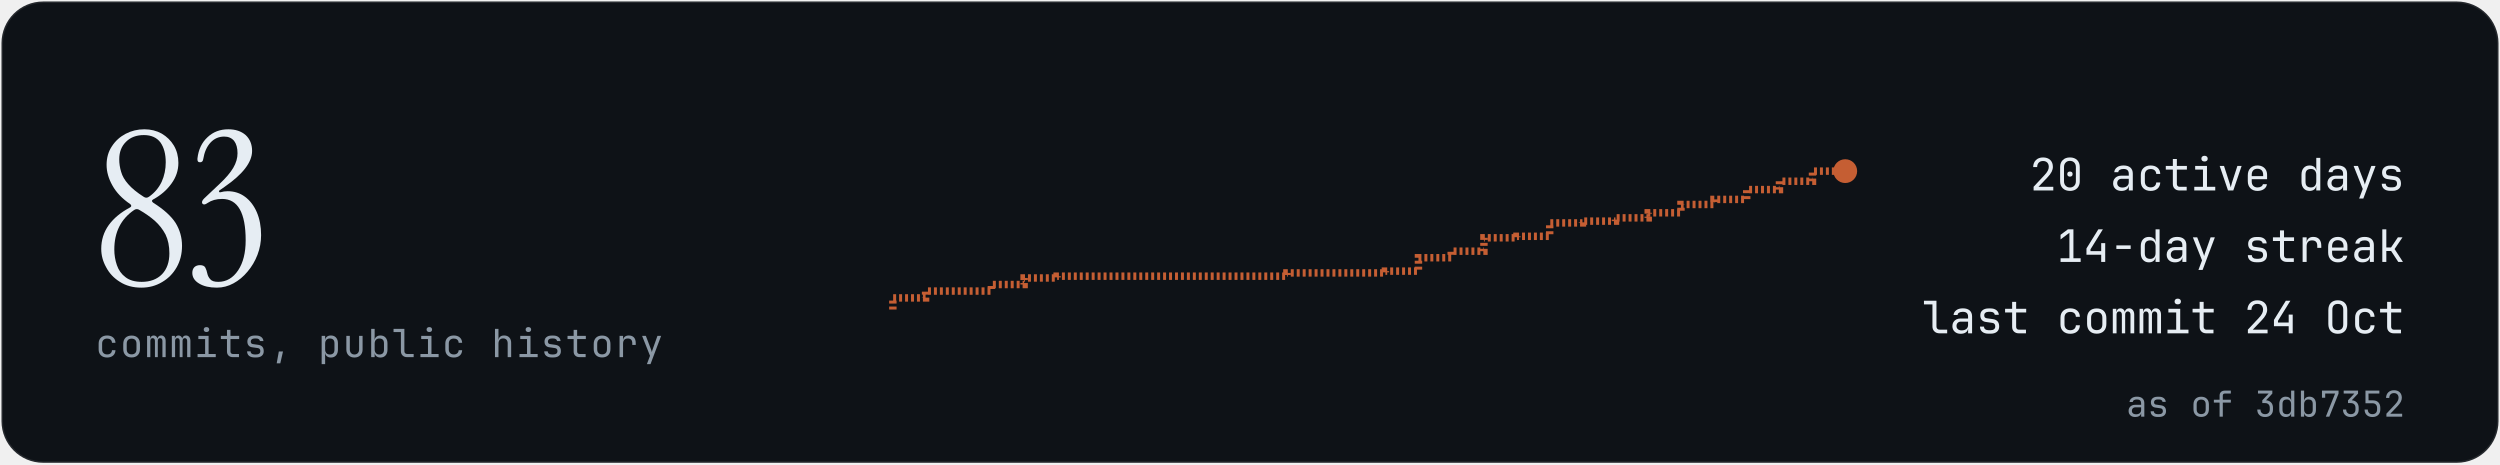
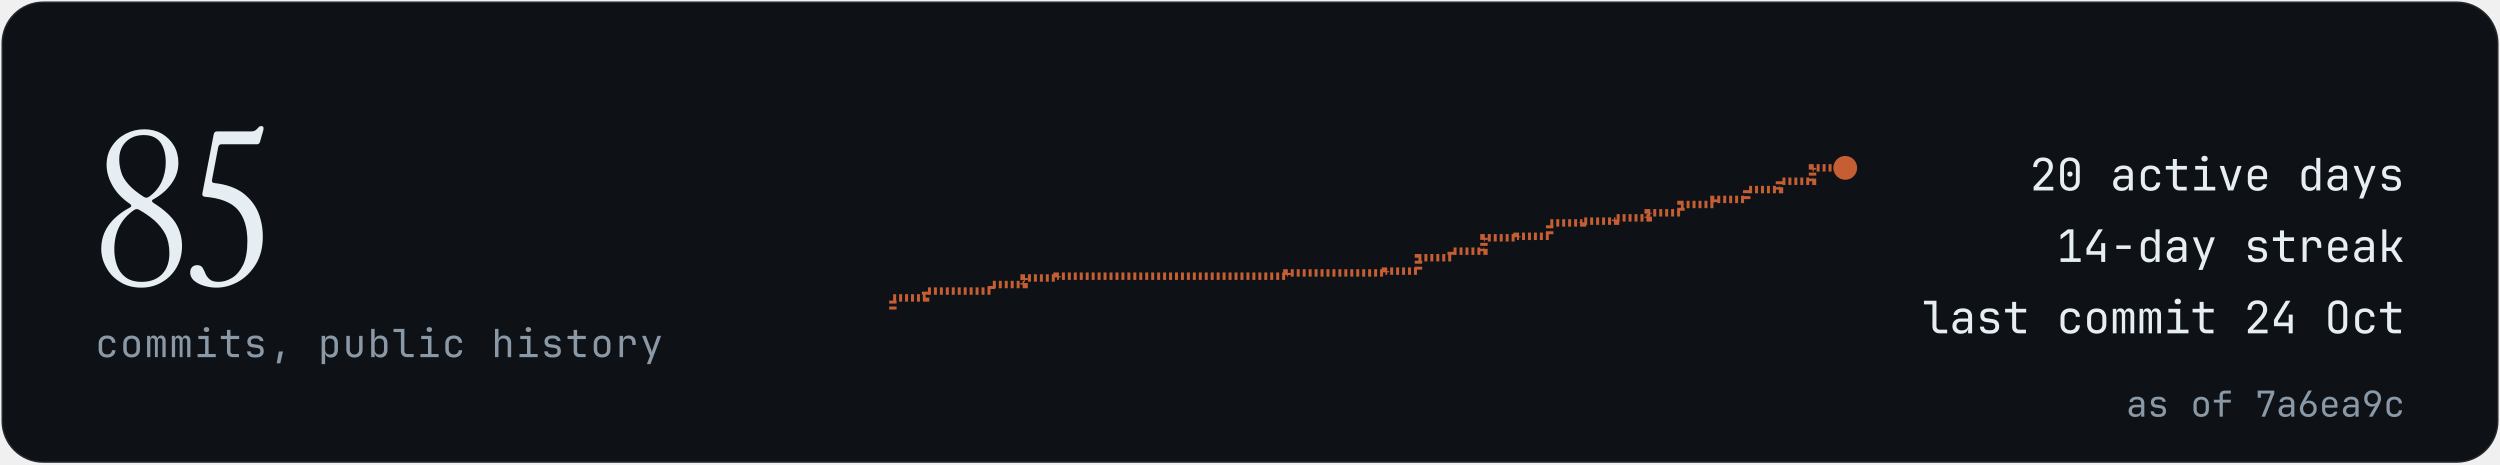
<svg xmlns="http://www.w3.org/2000/svg" viewBox="0 0 840 156" width="840" height="156" role="img" aria-labelledby="cg-title cg-desc">
  <style>.cg-stair{animation:cg-draw 1.6s cubic-bezier(.3,.8,.3,1) both}.cg-bar{transform-box:fill-box;transform-origin:center bottom;animation:cg-rise .4s ease-out both}.cg-flag{animation:cg-fade .4s ease-out 1.6s both}.cg-now-ring{transform-box:fill-box;transform-origin:center;animation:cg-pulse 3.2s ease-out infinite}@keyframes cg-draw{from{stroke-dashoffset:1}to{stroke-dashoffset:0}}@keyframes cg-rise{from{transform:scaleY(0)}to{transform:scaleY(1)}}@keyframes cg-fade{from{opacity:0}to{opacity:1}}@keyframes cg-pulse{from{opacity:.5;transform:scale(1)}to{opacity:0;transform:scale(2.6)}}@media (prefers-reduced-motion:reduce){.cg-stair,.cg-bar,.cg-flag,.cg-now-ring{animation:none}}</style>
  <defs>
    <path id="m44" d="M210 160l 55-306 108 0-70 306-93 0z" />
    <path id="m45" d="M140-290l 0-80 320 0 0 80-320 0z" />
    <path id="m48" d="M300 10q-101 0-160-59-60-58-60-156l 0-320q 0-98 60-157 59-58 160-58 101 0 161 58 59 59 59 157l 0 320q 0 65-27 113-27 49-76 75-50 27-117 27zM300-67q 60 0 97-39 36-38 36-99l 0-320q 0-61-36-100-37-38-97-38-60 0-96 38-37 39-37 100l 0 320q 0 61 37 99 36 39 96 39zM300-310q-27 0-43-15-17-15-17-43 0-27 17-42 16-14 43-14 27 0 44 14 16 15 16 42 0 28-16 43-17 15-44 15z" />
    <path id="m49" d="M90 0l 0-82 198 0 0-570-198 148 0-103 165-123 123 0 0 648 162 0 0 82-450 0z" />
    <path id="m50" d="M86 0l 0-83 243-260q 53-56 75-100 22-44 22-86 0-60-34-96-35-35-94-35-61 0-96 36-36 37-36 99l-90 0q 3-99 63-157 60-58 159-58 101 0 161 57 59 57 59 155 0 52-28 110-29 58-98 130l-197 206 332 0 0 82-441 0z" />
-     <path id="m51" d="M289 10q-101 0-160-57-59-56-59-153l 90 0q 0 60 35 95 35 35 95 35 60 0 95-35 35-35 35-95l 0-50q 0-60-35-95-35-35-95-35l-79 0 0-78 179-190-300 0 0-82 402 0 0 84-176 187q 90 7 142 62 52 56 52 147l 0 50q 0 97-59 153-60 57-162 57z" />
    <path id="m52" d="M400 0l 0-160-330 0 0-141 266-429 102 0-278 449 0 39 240 0 0-178 90 0 0 420-90 0z" />
-     <path id="m53" d="M294 10q-101 0-160-57-59-56-59-153l 90 0q 0 60 35 95 35 35 95 35 60 0 95-35 35-35 35-95l 0-45q 0-60-34-95-34-35-92-35l-199 0 0-355 389 0 0 82-305 0 2 191 118 0q 101 0 156 55 55 56 55 157l 0 45q 0 97-59 153-60 57-162 57z" />
+     <path id="m54" d="M301 10q-70 0-123-30-54-29-84-82-30-52-30-121 0-48 18-99 18-50 49-105l 169-303 100 0-180 313 3 2q 13-17 39-26 26-9 57-9 65 0 114 28 48 29 76 79 27 50 27 116 0 70-30 123-30 54-82 84-53 30-123 30zM300-70q 65 0 106-43 40-43 40-112 0-69-40-112-41-43-106-43-65 0-105 43-41 43-41 112 0 69 41 112 40 43 105 43z" />
    <path id="m55" d="M190 0l 260-648-278 0 0 118-90 0 0-200 464 0 0 84-258 646-98 0z" />
+     <path id="m57" d="M195 0l 180-313-3-2q-10 16-37 25-27 10-59 10-63 0-110-29-48-28-75-78-27-50-27-116 0-71 30-124 30-53 83-83 53-30 122-30 71 0 124 29 53 30 83 82 30 53 30 122 0 48-18 98-18 51-49 106l-169 303-105 0zM300-350q 65 0 106-43 40-43 40-112 0-69-40-112-41-43-106-43-65 0-105 43-41 43-41 112 0 69 41 112 40 43 105 43z" />
    <path id="m79" d="M300 10q-98 0-155-57-57-57-57-163l 0-310q 0-106 57-163 57-57 155-57 98 0 155 57 57 57 57 162l 0 311q 0 106-57 163-57 57-155 57zM300-71q 59 0 91-34 31-33 31-95l 0-330q 0-62-31-96-32-33-91-33-58 0-90 33-32 34-32 96l 0 330q 0 62 32 95 32 34 90 34z" />
    <path id="m97" d="M252 10q-85 0-135-48-50-47-50-124 0-51 23-89 23-38 64-60 41-21 94-21l 170 0 0-43q 0-107-117-107-52 0-84 19-32 19-34 53l-90 0q 5-65 61-108 55-42 147-42 100 0 154 48 53 48 53 134l 0 378-89 0 0-100-2 0q-8 51-51 80-43 30-114 30zM274-66q 66 0 105-32 39-32 39-87l 0-77-160 0q-44 0-71 26-28 27-28 71 0 46 31 72 30 27 84 27z" />
    <path id="m98" d="M332 10q-62 0-102-31-40-30-47-84l-1 0 0 105-90 0 0-730 90 0 0 160-2 125 1 0q 8-53 49-84 40-31 102-31 83 0 132 55 49 55 49 150l 0 161q 0 94-49 149-49 55-132 55zM302-68q 57 0 89-30 32-30 32-97l 0-160q 0-68-32-98-32-29-89-29-55 0-87 35-33 35-33 97l 0 150q 0 62 33 97 32 35 87 35z" />
    <path id="m99" d="M308 10q-100 0-160-56-60-56-60-154l 0-150q 0-98 60-154 60-56 160-56 95 0 154 51 58 51 61 139l-90 0q-3-53-36-82-33-28-89-28-59 0-94 33-36 34-36 96l 0 151q 0 62 36 96 35 34 94 34 56 0 89-29 33-29 36-81l 90 0q-3 88-61 139-59 51-154 51z" />
    <path id="m100" d="M268 10q-82 0-131-55-50-55-50-149l 0-161q 0-95 49-150 49-55 132-55 62 0 103 31 40 31 48 84l 1 0-2-125 0-160 90 0 0 730-90 0 0-105-1 0q-7 54-47 84-40 31-102 31zM298-68q 56 0 88-35 32-35 32-97l 0-150q 0-62-32-97-32-35-88-35-57 0-89 29-32 30-32 98l 0 160q 0 67 32 97 32 30 89 30z" />
    <path id="m101" d="M300 10q-97 0-156-59-60-58-60-161l 0-130q 0-103 60-162 59-58 156-58 65 0 114 26 48 26 75 73 27 47 27 111l 0 98-344 0 0 52q 0 61 35 96 35 36 93 36 50 0 83-20 32-19 39-52l 90 0q-9 69-67 109-58 41-145 41zM172-322l 256 0 0-28q 0-65-33-101-34-35-95-35-61 0-94 35-34 36-34 101l 0 28z" />
    <path id="m102" d="M215 0l 0-393-160 0 0-82 160 0 0-115q 0-65 41-103 41-37 113-37l 161 0 0 82-161 0q-64 0-64 58l 0 115 225 0 0 82-225 0 0 393-90 0z" />
    <path id="m104" d="M92 0l 0-730 90 0 0 285 1 0q 7-55 45-85 38-30 101-30 83 0 132 51 49 51 49 139l 0 370-90 0 0-355q 0-62-31-96-32-33-86-33-56 0-88 35-33 35-33 99l 0 350-90 0z" />
    <path id="m105" d="M85 0l 0-82 195 0 0-386-175 0 0-82 265 0 0 468 185 0 0 82-470 0zM315-649q-33 0-52-17-19-17-19-46 0-30 19-48 19-17 52-17 33 0 52 17 19 18 19 48 0 29-19 46-19 17-52 17z" />
    <path id="m107" d="M97 0l 0-730 90 0 0 407 105 0 154-227 103 0-177 262 187 288-105 0-160-245-107 0 0 245-90 0z" />
    <path id="m108" d="M380 0q-73 0-116-43-44-42-44-112l 0-493-190 0 0-82 280 0 0 575q 0 34 19 53 19 20 51 20l 170 0 0 82-170 0z" />
    <path id="m109" d="M60 0l 0-550 78 0 0 73 2 0q 5-37 30-60 24-23 62-23 36 0 61 21 25 21 36 57l 1 0q 7-36 32-57 24-21 62-21 53 0 85 39 31 40 31 103l 0 418-84 0 0-419q 0-33-16-53-16-19-44-19-27 0-43 19-16 19-16 52l 0 420-74 0 0-419q 0-33-16-53-16-19-43-19-28 0-44 19-16 19-16 52l 0 420-84 0z" />
    <path id="m111" d="M300 8q-99 0-157-58-59-58-59-162l 0-126q 0-105 58-163 58-57 158-57 100 0 158 57 58 58 58 163l 0 126q 0 104-58 162-59 58-158 58zM300-72q 59 0 93-33 33-33 33-97l 0-146q 0-64-33-97-34-33-93-33-58 0-92 33-34 33-34 97l 0 146q 0 64 34 97 34 33 92 33z" />
    <path id="m112" d="M92 180l 0-730 90 0 0 105 1 0q 7-54 47-85 40-30 102-30 83 0 132 54 49 55 49 150l 0 161q 0 95-49 150-49 55-132 55-62 0-102-31-40-31-47-84l-3 0 2 125 0 160-90 0zM302-68q 57 0 89-30 32-30 32-97l 0-160q 0-68-32-98-32-29-89-29-55 0-87 35-33 35-33 97l 0 150q 0 62 33 97 32 35 87 35z" />
    <path id="m114" d="M112 0l 0-550 90 0 0 105 2 0q 7-53 45-84 38-31 102-31 86 0 133 51 46 52 46 147l 0 47-90 0 0-47q 0-120-117-120-59 0-90 34-31 34-31 98l 0 350-90 0z" />
    <path id="m115" d="M278 8q-92 0-142-42-51-41-51-117l 90 0q 0 38 27 59 27 22 76 22l 44 0q 50 0 78-22 27-22 27-62 0-71-65-80l-152-22q-56-8-87-47-31-38-31-101 0-72 50-113 49-41 136-41l 44 0q 80 0 131 39 50 40 54 104l-91 0q-2-29-27-48-26-19-67-19l-44 0q-46 0-72 21-26 21-26 57 0 58 53 66l 142 20q 140 20 140 164 0 77-50 119-51 43-143 43l-44 0z" />
    <path id="m116" d="M355 0q-68 0-109-40-41-39-41-105l 0-323-158 0 0-82 158 0 0-155 90 0 0 155 225 0 0 82-225 0 0 323q 0 28 17 45 16 18 43 18l 160 0 0 82-160 0z" />
    <path id="m117" d="M299 10q-95 0-152-57-57-56-57-153l 0-350 90 0 0 350q 0 60 32 95 32 36 87 36 56 0 89-36 32-35 32-95l 0-350 90 0 0 350q 0 97-58 153-58 57-153 57z" />
    <path id="m118" d="M241 0l-187-550 97 0 120 370q 11 33 19 63 8 31 12 48 5-17 12-48 7-30 17-63l 120-370 95 0-187 550-118 0z" />
    <path id="m121" d="M178 180l 81-214-205-516 97 0 130 340q 8 20 15 42 7 22 10 38 3-16 10-38 7-22 14-42l 121-340 95 0-274 730-94 0z" />
-     <path id="d51" d="M135 9q-52 0-83-19-32-19-32-50 0-17 10-27 10-9 26-9 19 0 25 12 6 12 9 27 3 15 14 27 10 12 37 12 57 0 93-54 35-53 35-140 0-193-110-193-40 0-68 19-16 12-24 3-6-10 8-24l 72-68q 44-41 64-75 20-34 20-68 0-37-16-58-17-20-46-20-38 0-64 28-26 28-34 77-2 15-15 15-14 0-12-18 7-62 47-99 39-37 97-37 50 0 81 27 30 28 30 74 0 79-129 168l-23 16q-4 3-2 6 1 4 6 3 17-5 34-5 46 0 81 26 35 26 55 72 20 47 20 107 0 48-17 92-17 44-46 78-29 35-66 55-37 20-77 20z" />
+     <path id="d53" d="M132 9q-27 0-55-8-29-8-48-24-19-16-19-39 0-15 9-25 9-9 24-9 17 0 25 12 7 12 13 27 6 15 20 27 13 12 42 12 32 0 63-19 30-18 51-60 20-42 20-111 0-95-45-147-45-51-153-60-15-2-12-16l 53-276q 3-13 15-13l 157 0q 17 0 25-7 7-6 12-12 5-6 13-6 8 0 10 6 1 7-1 15l-15 52q-3 12-15 12l-165 0q-12 0-15 13l-29 153q-3 14 12 15 79 9 129 44 49 36 73 89 23 54 23 117 0 75-32 128-33 54-82 82-50 28-103 28z" />
    <path id="d56" d="M215 9q-58 0-100-27-42-26-64-68-23-41-23-86 0-62 35-111 35-48 99-82 6-3 6-8 0-4-5-8-56-38-83-87-27-48-27-96 0-50 25-87 24-37 64-58 40-21 87-21 45 0 81 20 36 21 57 56 21 36 21 81 0 52-32 96-32 45-85 74-6 3-6 7 0 5 6 9 73 46 104 94 30 49 30 107 0 56-25 100-25 44-68 69-43 26-97 26zM226-415q 13 9 26-1 38-27 58-69 19-42 19-91 0-58-25-93-26-34-77-34-52 0-83 31-32 31-32 82 0 30 9 59 8 29 33 57 25 29 72 59zM217-18q 60 0 95-36 34-36 34-97 0-51-18-88-19-36-50-64-31-27-71-50-13-9-26 0-92 63-92 184 0 38 12 73 12 35 40 56 28 22 76 22z" />
  </defs>
  <rect x="0.5" y="0.5" width="839" height="155" rx="14" fill="#0E1217" stroke="#FFFFFF" stroke-width="1" stroke-opacity="0.1" />
-   <g class="cg-text-group" data-name="commit-total" data-font="display" data-size="72" fill="#E6EDF3" data-bbox="34 43.4 53.7 53.2">
-     <g class="cg-run" data-bbox="34 43.4 53.7 53.2" transform="translate(32 96)scale(0.072)">
+   <g class="cg-text-group" data-name="commit-total" data-font="display" data-size="72" fill="#E6EDF3" data-bbox="34 42.4 54.6 54.3">
+     <g class="cg-run" data-bbox="34 42.4 54.6 54.3" transform="translate(32 96)scale(0.072)">
      <g fill="#E6EDF3">
        <use href="#d56" />
-         <use href="#d51" x="433" />
+         <use href="#d53" x="433" />
      </g>
    </g>
  </g>
  <g class="cg-text-group" data-name="commit-caption" data-font="mono" data-size="13" fill="#8B98A5" data-bbox="33.1 109.9 189 12.4">
    <g class="cg-run" data-bbox="33.1 109.9 189 12.4" transform="translate(32 120)scale(0.013)">
      <g fill="#8B98A5">
        <use href="#m99" />
        <use href="#m111" x="640" />
        <use href="#m109" x="1280" />
        <use href="#m109" x="1920" />
        <use href="#m105" x="2560" />
        <use href="#m116" x="3200" />
        <use href="#m115" x="3840" />
        <use href="#m44" x="4480" />
        <use href="#m112" x="5760" />
        <use href="#m117" x="6400" />
        <use href="#m98" x="7040" />
        <use href="#m108" x="7680" />
        <use href="#m105" x="8320" />
        <use href="#m99" x="8960" />
        <use href="#m104" x="10240" />
        <use href="#m105" x="10880" />
        <use href="#m115" x="11520" />
        <use href="#m116" x="12160" />
        <use href="#m111" x="12800" />
        <use href="#m114" x="13440" />
        <use href="#m121" x="14080" />
      </g>
    </g>
  </g>
  <g class="cg-text-group" data-name="stats" data-font="mono" data-size="15" fill="#E6EDF3" data-bbox="646.5 52.3 160.9 59.8">
    <g class="cg-run" data-bbox="683.1 52.3 123.6 14.4" transform="translate(682 64)scale(0.015)">
      <g fill="#E6EDF3">
        <use href="#m50" />
        <use href="#m48" x="600" />
        <use href="#m97" x="1800" />
        <use href="#m99" x="2400" />
        <use href="#m116" x="3000" />
        <use href="#m105" x="3600" />
        <use href="#m118" x="4200" />
        <use href="#m101" x="4800" />
        <use href="#m100" x="6000" />
        <use href="#m97" x="6600" />
        <use href="#m121" x="7200" />
        <use href="#m115" x="7800" />
      </g>
    </g>
    <g class="cg-run" data-bbox="692.4 77.1 115 13.7" transform="translate(691 88)scale(0.015)">
      <g fill="#E6EDF3">
        <use href="#m49" />
        <use href="#m52" x="600" />
        <use href="#m45" x="1200" />
        <use href="#m100" x="1800" />
        <use href="#m97" x="2400" />
        <use href="#m121" x="3000" />
        <use href="#m115" x="4200" />
        <use href="#m116" x="4800" />
        <use href="#m114" x="5400" />
        <use href="#m101" x="6000" />
        <use href="#m97" x="6600" />
        <use href="#m107" x="7200" />
      </g>
    </g>
    <g class="cg-run" data-bbox="646.5 100.3 160.4 11.8" transform="translate(646 112)scale(0.015)">
      <g fill="#E6EDF3">
        <use href="#m108" />
        <use href="#m97" x="600" />
        <use href="#m115" x="1200" />
        <use href="#m116" x="1800" />
        <use href="#m99" x="3000" />
        <use href="#m111" x="3600" />
        <use href="#m109" x="4200" />
        <use href="#m109" x="4800" />
        <use href="#m105" x="5400" />
        <use href="#m116" x="6000" />
        <use href="#m50" x="7200" />
        <use href="#m52" x="7800" />
        <use href="#m79" x="9000" />
        <use href="#m99" x="9600" />
        <use href="#m116" x="10200" />
      </g>
    </g>
  </g>
-   <path d="M300 104L300 104L300 100.1L311 100.1L311 100.1L311 97.8L322.1 97.8L333.1 97.8L333.1 97.8L333.1 95.6L344.1 95.6L344.1 95.6L344.1 93.4L355.2 93.4L355.2 93.4L355.2 92.8L366.2 92.8L377.2 92.8L388.3 92.8L399.3 92.8L410.3 92.8L421.4 92.8L432.4 92.8L432.4 92.8L432.4 91.7L443.4 91.7L454.5 91.7L465.5 91.7L465.5 91.7L465.5 91.1L476.6 91.1L476.6 91.1L476.6 86.6L487.6 86.6L487.6 86.6L487.6 84.4L498.6 84.4L498.6 84.4L498.6 79.9L509.7 79.9L509.7 79.9L509.7 79.4L520.7 79.4L520.7 79.4L520.7 74.9L531.7 74.9L531.7 74.9L531.7 74.3L542.8 74.3L542.8 74.3L542.8 73.2L553.8 73.2L553.8 73.2L553.8 71.5L564.8 71.5L564.8 71.5L564.8 68.7L575.9 68.7L575.9 68.7L575.9 67L586.9 67L586.9 67L586.9 63.7L597.9 63.7L597.9 63.7L597.9 60.9L609 60.9L609 60.9L609 57.5L620 57.5" fill="none" stroke="#C55E33" stroke-width="2.5" class="cg-stair" pathLength="1" stroke-dasharray="1" stroke-dashoffset="0" />
-   <circle class="dm dm-now-dot" cx="620" cy="57.5" r="3.5" fill="#C55E33" stroke="#C55E33" stroke-width="1" />
+   <path d="M300 104L300 104L300 100.1L311 100.1L311 100.1L311 97.8L322.1 97.8L333.1 97.8L333.1 97.8L333.1 95.6L344.1 95.6L344.1 95.6L344.1 93.4L355.2 93.4L355.2 93.4L355.2 92.8L366.2 92.8L377.2 92.8L388.3 92.8L399.3 92.8L410.3 92.8L421.4 92.8L432.4 92.8L432.4 92.8L432.4 91.7L443.4 91.7L454.5 91.7L465.5 91.7L465.5 91.7L465.5 91.1L476.6 91.1L476.6 91.1L476.6 86.6L487.6 86.6L487.6 86.6L487.6 84.4L498.6 84.4L498.6 84.4L498.6 79.9L509.7 79.9L509.7 79.9L509.7 79.4L520.7 79.4L520.7 79.4L520.7 74.9L531.7 74.9L531.7 74.9L531.7 74.3L542.8 74.3L542.8 74.3L542.8 73.2L553.8 73.2L553.8 73.2L553.8 71.5L564.8 71.5L564.8 71.5L564.8 68.7L575.9 68.7L575.9 68.7L575.9 67L586.9 67L586.9 67L586.9 63.7L597.9 63.7L597.9 63.7L597.9 60.9L609 60.9L609 60.9L609 56.4L620 56.4" fill="none" stroke="#C55E33" stroke-width="2.5" class="cg-stair" pathLength="1" stroke-dasharray="1" stroke-dashoffset="0" />
+   <circle class="dm dm-now-dot" cx="620" cy="56.4" r="3.5" fill="#C55E33" stroke="#C55E33" stroke-width="1" />
  <g class="cg-text-group" data-name="stamp" data-font="mono" data-size="12" fill="#8B98A5" data-bbox="715.2 131.1 91.9 9">
    <g class="cg-run" data-bbox="715.2 131.1 91.9 9" transform="translate(714.4 140)scale(0.012)">
      <g fill="#8B98A5">
        <use href="#m97" />
        <use href="#m115" x="600" />
        <use href="#m111" x="1800" />
        <use href="#m102" x="2400" />
-         <use href="#m51" x="3600" />
-         <use href="#m100" x="4200" />
-         <use href="#m98" x="4800" />
-         <use href="#m55" x="5400" />
-         <use href="#m51" x="6000" />
-         <use href="#m53" x="6600" />
-         <use href="#m50" x="7200" />
+         <use href="#m55" x="3600" />
+         <use href="#m97" x="4200" />
+         <use href="#m54" x="4800" />
+         <use href="#m101" x="5400" />
+         <use href="#m97" x="6000" />
+         <use href="#m57" x="6600" />
+         <use href="#m99" x="7200" />
      </g>
    </g>
  </g>
</svg>
